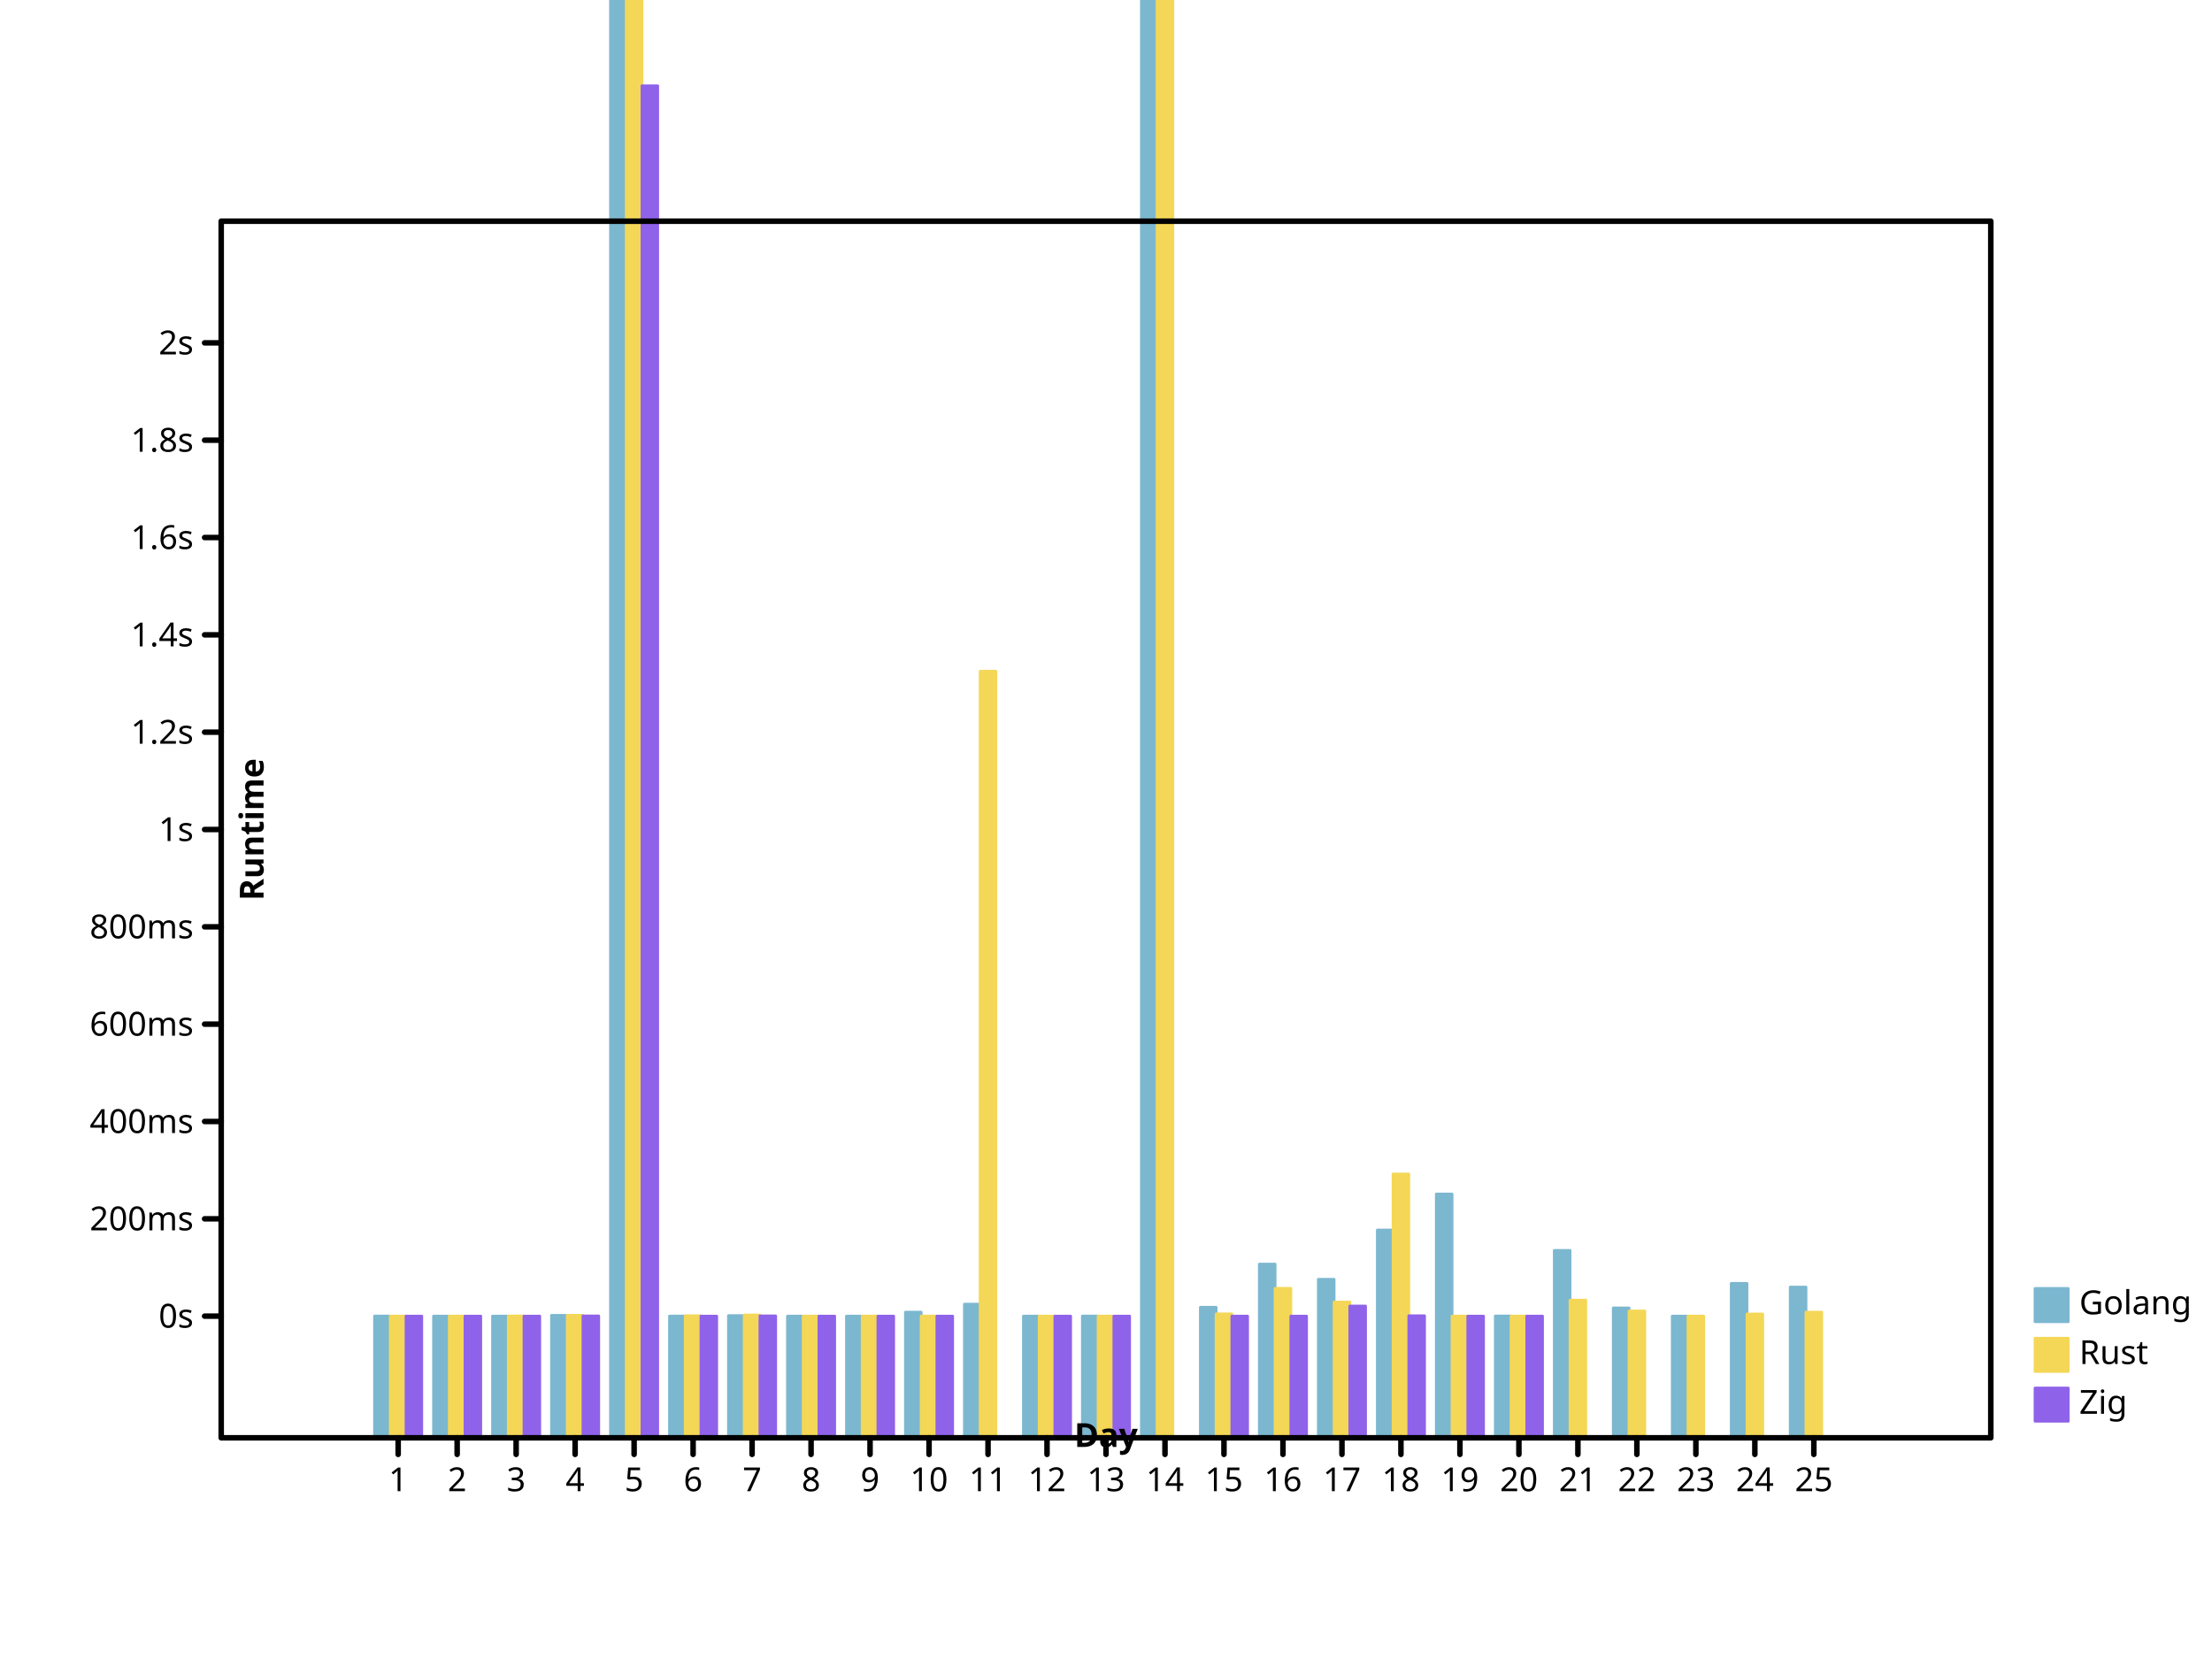
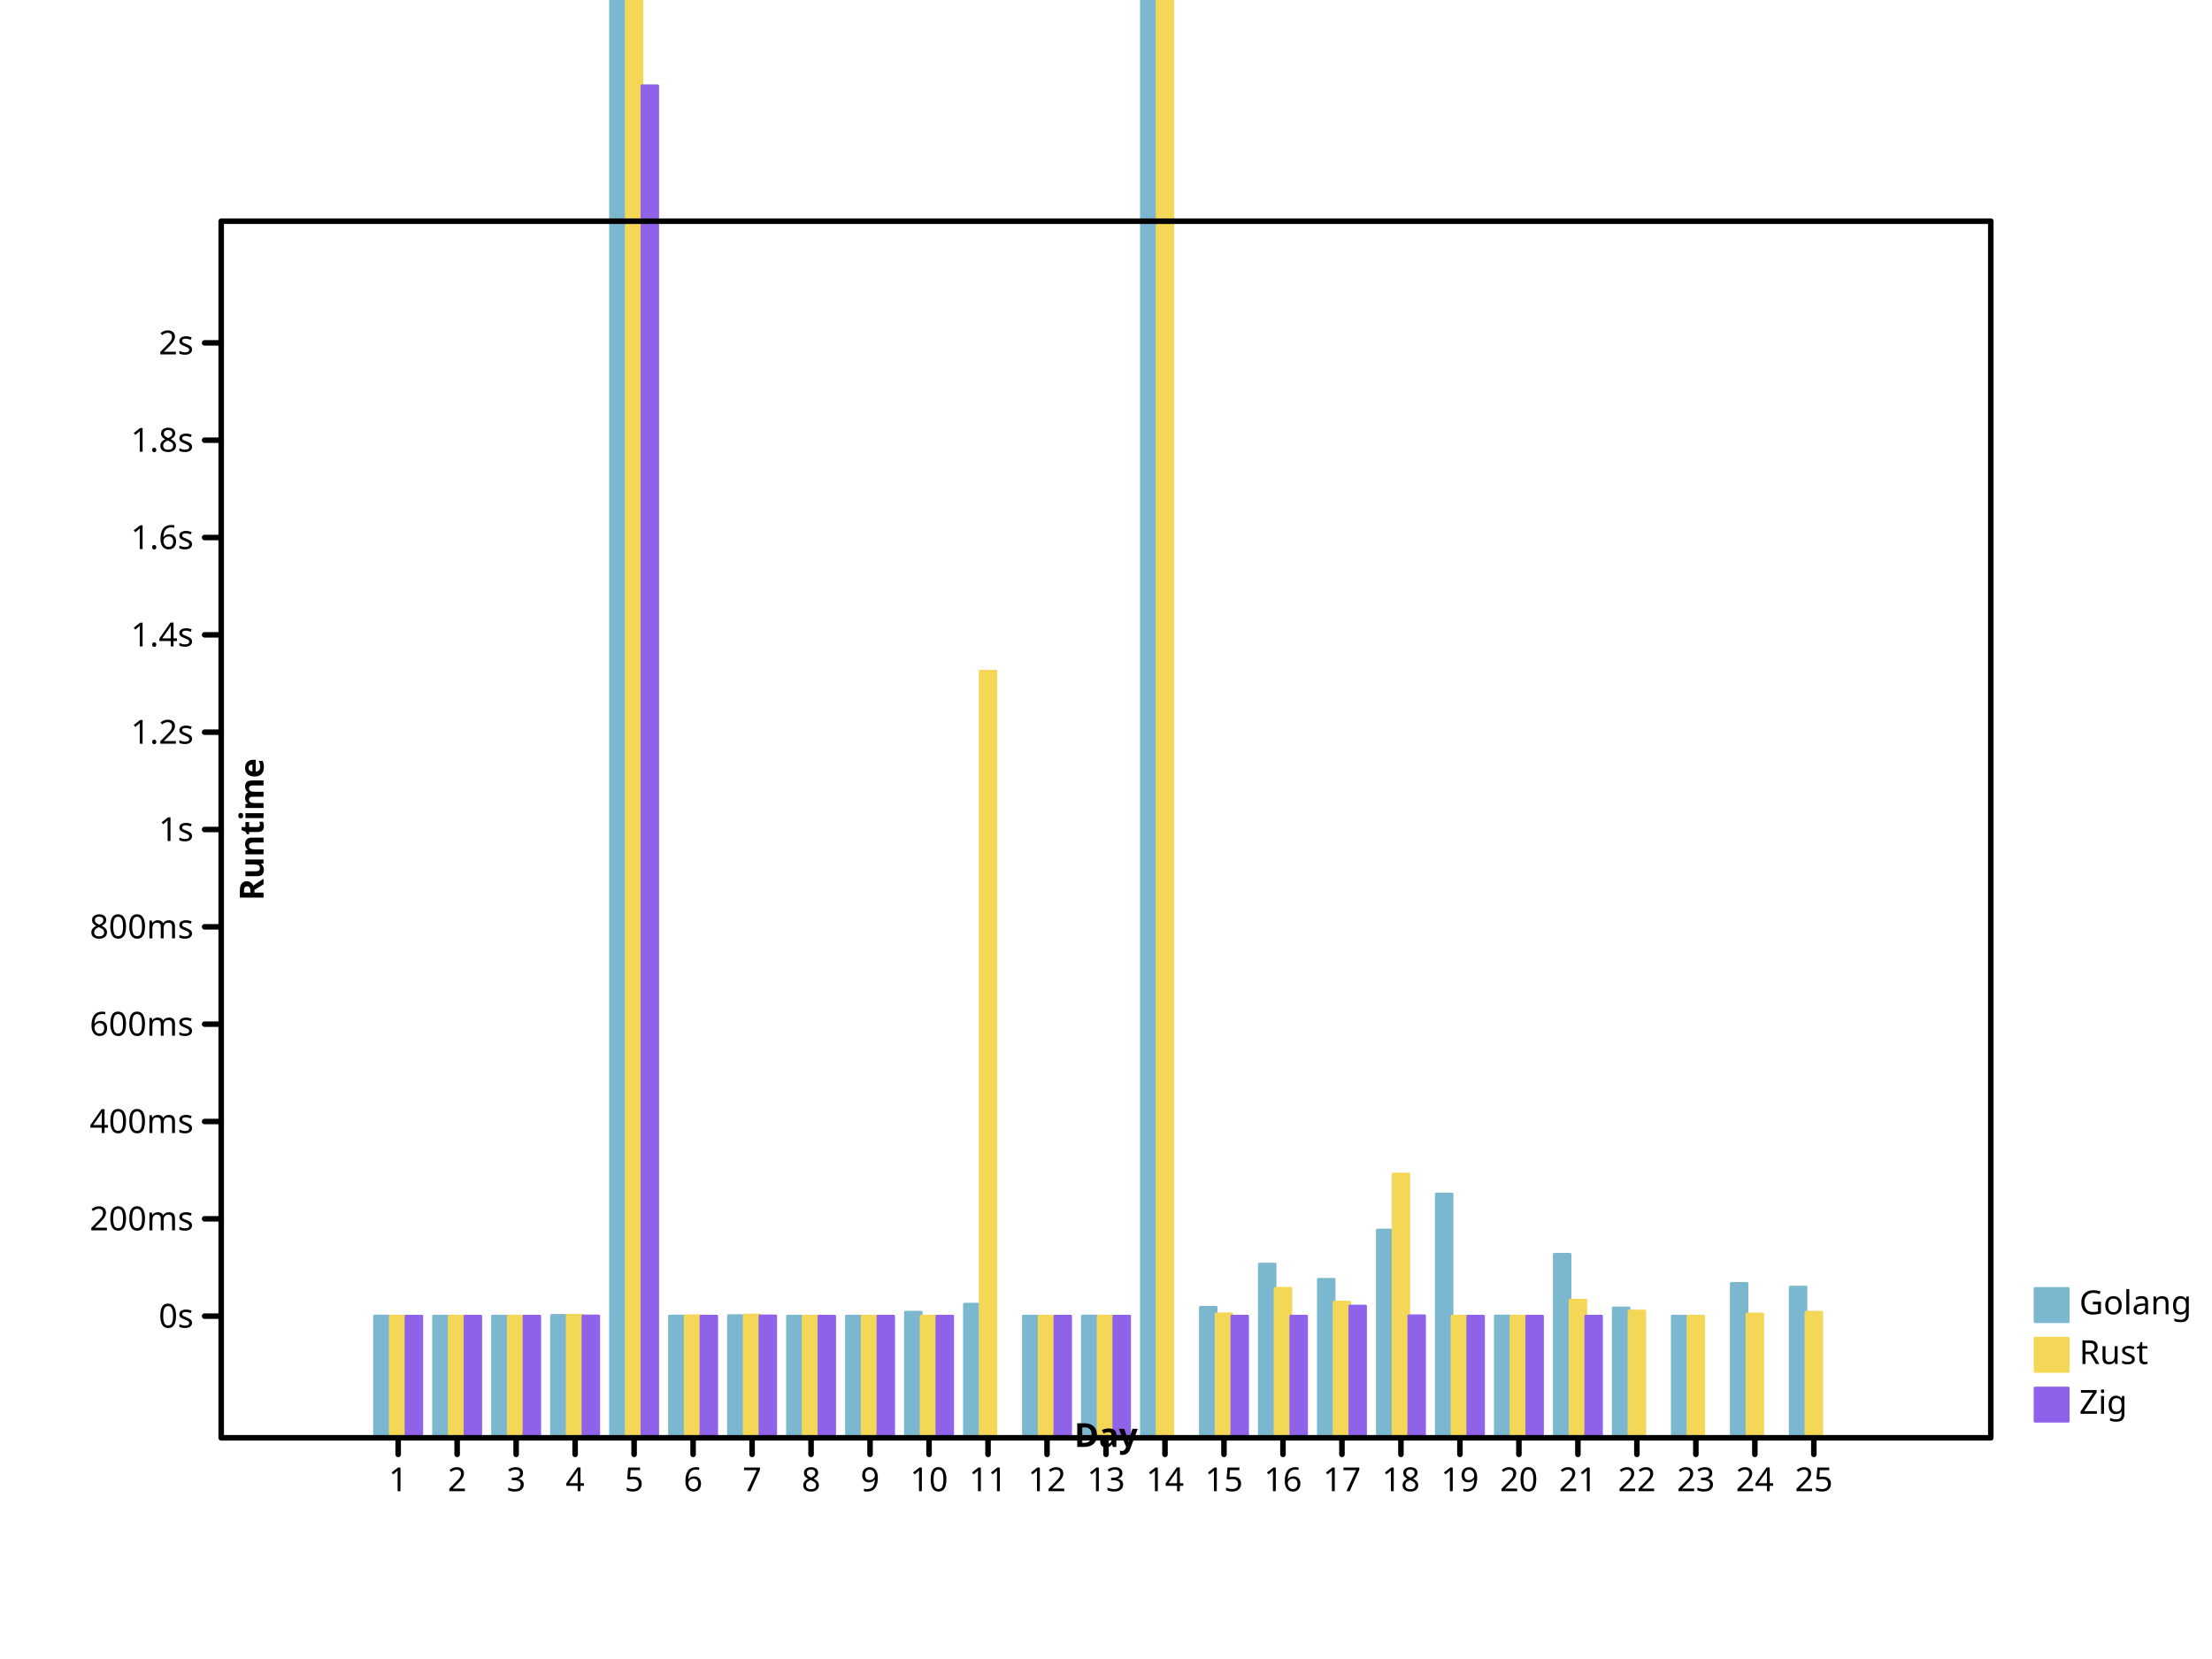
- <svg xmlns="http://www.w3.org/2000/svg" preserveAspectRatio="xMidYMid meet" width="800" height="600" viewbox="0 0 800 600">
+ <svg xmlns="http://www.w3.org/2000/svg" width="800" height="600" viewbox="0 0 800 600" preserveAspectRatio="xMidYMid meet">
  <defs>
-     <marker viewBox="0 0 10 10 " refX="5" refY="5" markerUnits="userSpaceOnUse" markerWidth="2%" markerHeight="2%" id="circle">
-       <circle cx="5" cy="5" r="3" fill="none" stroke="black" />
+     <marker markerHeight="2%" id="circle" viewBox="0 0 10 10 " refX="5" refY="5" markerUnits="userSpaceOnUse" markerWidth="2%">
+       <circle r="3" fill="none" stroke="black" cx="5" cy="5" />
    </marker>
-     <marker markerUnits="userSpaceOnUse" markerWidth="2%" markerHeight="2%" id="filled-circle" viewBox="0 0 10 10 " refX="5" refY="5">
-       <circle cx="5" cy="5" r="3" fill="black" stroke="none" />
+     <marker refX="5" refY="5" markerUnits="userSpaceOnUse" markerWidth="2%" markerHeight="2%" id="filled-circle" viewBox="0 0 10 10 ">
+       <circle stroke="none" cx="5" cy="5" r="3" fill="black" />
    </marker>
-     <marker markerHeight="2%" id="square" viewBox="0 0 10 10 " refX="5" refY="5" markerUnits="userSpaceOnUse" markerWidth="2%">
+     <marker refY="5" markerUnits="userSpaceOnUse" markerWidth="2%" markerHeight="2%" id="square" viewBox="0 0 10 10 " refX="5">
      <rect width="6" height="6" fill="none" stroke="black" x="2" y="2" />
    </marker>
-     <marker markerUnits="userSpaceOnUse" markerWidth="2%" markerHeight="2%" id="filled-square" viewBox="0 0 10 10 " refX="5" refY="5">
-       <rect x="2" y="2" width="6" height="6" fill="black" stroke="none" />
+     <marker refY="5" markerUnits="userSpaceOnUse" markerWidth="2%" markerHeight="2%" id="filled-square" viewBox="0 0 10 10 " refX="5">
+       <rect y="2" width="6" height="6" fill="black" stroke="none" x="2" />
    </marker>
  </defs>
-   <g stroke-linecap="round" stroke-linejoin="round" transform="translate(80 520 )scale(1 -1 )" fill="hsl(198, 47%, 65%)" stroke="hsl(198, 47%, 65%)" stroke-width="1px">
-     <rect height="4.402957e+01" vector-effect="non-scaling-stroke" x="5.546667e+01" y="0" width="5.688889e+00" />
-     <rect width="5.688889e+00" height="4.400140e+01" vector-effect="non-scaling-stroke" x="7.680000e+01" y="0" />
-     <rect y="0" width="5.688889e+00" height="4.401096e+01" vector-effect="non-scaling-stroke" x="9.813333e+01" />
-     <rect vector-effect="non-scaling-stroke" x="1.194667e+02" y="0" width="5.688889e+00" height="4.428485e+01" />
-     <rect height="7.133341e+02" vector-effect="non-scaling-stroke" x="1.408000e+02" y="0" width="5.688889e+00" />
-     <rect vector-effect="non-scaling-stroke" x="1.621333e+02" y="0" width="5.688889e+00" height="4.402000e+01" />
-     <rect width="5.688889e+00" height="4.419334e+01" vector-effect="non-scaling-stroke" x="1.834667e+02" y="0" />
-     <rect width="5.688889e+00" height="4.400065e+01" vector-effect="non-scaling-stroke" x="2.048000e+02" y="0" />
-     <rect vector-effect="non-scaling-stroke" x="2.261333e+02" y="0" width="5.688889e+00" height="4.400138e+01" />
-     <rect width="5.688889e+00" height="4.542853e+01" vector-effect="non-scaling-stroke" x="2.474667e+02" y="0" />
+   <g stroke-linejoin="round" transform="translate(80 520 )scale(1 -1 )" fill="hsl(198, 47%, 65%)" stroke="hsl(198, 47%, 65%)" stroke-width="1px" stroke-linecap="round">
+     <rect y="0" width="5.688889e+00" height="4.402957e+01" vector-effect="non-scaling-stroke" x="5.546667e+01" />
+     <rect height="4.400140e+01" vector-effect="non-scaling-stroke" x="7.680000e+01" y="0" width="5.688889e+00" />
+     <rect width="5.688889e+00" height="4.401096e+01" vector-effect="non-scaling-stroke" x="9.813333e+01" y="0" />
+     <rect height="4.428485e+01" vector-effect="non-scaling-stroke" x="1.194667e+02" y="0" width="5.688889e+00" />
+     <rect width="5.688889e+00" height="7.133341e+02" vector-effect="non-scaling-stroke" x="1.408000e+02" y="0" />
+     <rect y="0" width="5.688889e+00" height="4.402000e+01" vector-effect="non-scaling-stroke" x="1.621333e+02" />
+     <rect vector-effect="non-scaling-stroke" x="1.834667e+02" y="0" width="5.688889e+00" height="4.419334e+01" />
+     <rect vector-effect="non-scaling-stroke" x="2.048000e+02" y="0" width="5.688889e+00" height="4.400065e+01" />
+     <rect y="0" width="5.688889e+00" height="4.400138e+01" vector-effect="non-scaling-stroke" x="2.261333e+02" />
+     <rect x="2.474667e+02" y="0" width="5.688889e+00" height="4.542853e+01" vector-effect="non-scaling-stroke" />
    <rect vector-effect="non-scaling-stroke" x="2.688000e+02" y="0" width="5.688889e+00" height="4.833755e+01" />
-     <rect vector-effect="non-scaling-stroke" x="2.901333e+02" y="0" width="5.688889e+00" height="4.400083e+01" />
-     <rect x="3.114667e+02" y="0" width="5.688889e+00" height="4.402367e+01" vector-effect="non-scaling-stroke" />
+     <rect y="0" width="5.688889e+00" height="4.400083e+01" vector-effect="non-scaling-stroke" x="2.901333e+02" />
+     <rect height="4.402367e+01" vector-effect="non-scaling-stroke" x="3.114667e+02" y="0" width="5.688889e+00" />
    <rect vector-effect="non-scaling-stroke" x="3.328000e+02" y="0" width="5.688889e+00" height="1.657137e+03" />
-     <rect vector-effect="non-scaling-stroke" x="3.541333e+02" y="0" width="5.688889e+00" height="4.720032e+01" />
+     <rect x="3.541333e+02" y="0" width="5.688889e+00" height="4.720032e+01" vector-effect="non-scaling-stroke" />
    <rect vector-effect="non-scaling-stroke" x="3.754667e+02" y="0" width="5.688889e+00" height="6.281465e+01" />
-     <rect height="5.731565e+01" vector-effect="non-scaling-stroke" x="3.968000e+02" y="0" width="5.688889e+00" />
+     <rect x="3.968000e+02" y="0" width="5.688889e+00" height="5.731565e+01" vector-effect="non-scaling-stroke" />
    <rect x="4.181333e+02" y="0" width="5.688889e+00" height="7.514564e+01" vector-effect="non-scaling-stroke" />
-     <rect y="0" width="5.688889e+00" height="8.816171e+01" vector-effect="non-scaling-stroke" x="4.394667e+02" />
-     <rect vector-effect="non-scaling-stroke" x="4.608000e+02" y="0" width="5.688889e+00" height="4.404857e+01" />
-     <rect vector-effect="non-scaling-stroke" x="4.821333e+02" y="0" width="5.688889e+00" height="6.777525e+01" />
+     <rect x="4.394667e+02" y="0" width="5.688889e+00" height="8.816171e+01" vector-effect="non-scaling-stroke" />
+     <rect x="4.608000e+02" y="0" width="5.688889e+00" height="4.404857e+01" vector-effect="non-scaling-stroke" />
+     <rect vector-effect="non-scaling-stroke" x="4.821333e+02" y="0" width="5.688889e+00" height="6.637401e+01" />
    <rect vector-effect="non-scaling-stroke" x="5.034667e+02" y="0" width="5.688889e+00" height="4.696701e+01" />
    <rect width="5.688889e+00" height="4.400226e+01" vector-effect="non-scaling-stroke" x="5.248000e+02" y="0" />
-     <rect y="0" width="5.688889e+00" height="5.583318e+01" vector-effect="non-scaling-stroke" x="5.461333e+02" />
-     <rect vector-effect="non-scaling-stroke" x="5.674667e+02" y="0" width="5.688889e+00" height="5.449669e+01" />
+     <rect width="5.688889e+00" height="5.583318e+01" vector-effect="non-scaling-stroke" x="5.461333e+02" y="0" />
+     <rect y="0" width="5.688889e+00" height="5.449669e+01" vector-effect="non-scaling-stroke" x="5.674667e+02" />
  </g>
-   <g stroke="hsl(49, 88%, 65%)" stroke-width="1px" stroke-linecap="round" stroke-linejoin="round" transform="translate(80 520 )scale(1 -1 )" fill="hsl(49, 88%, 65%)">
-     <rect y="0" width="5.688889e+00" height="4.400707e+01" vector-effect="non-scaling-stroke" x="6.115556e+01" />
-     <rect width="5.688889e+00" height="4.401265e+01" vector-effect="non-scaling-stroke" x="8.248889e+01" y="0" />
-     <rect width="5.688889e+00" height="4.403497e+01" vector-effect="non-scaling-stroke" x="1.038222e+02" y="0" />
-     <rect y="0" width="5.688889e+00" height="4.429498e+01" vector-effect="non-scaling-stroke" x="1.251556e+02" />
-     <rect width="5.688889e+00" height="1.168683e+03" vector-effect="non-scaling-stroke" x="1.464889e+02" y="0" />
-     <rect y="0" width="5.688889e+00" height="4.413021e+01" vector-effect="non-scaling-stroke" x="1.678222e+02" />
-     <rect vector-effect="non-scaling-stroke" x="1.891556e+02" y="0" width="5.688889e+00" height="4.439883e+01" />
-     <rect height="4.400174e+01" vector-effect="non-scaling-stroke" x="2.104889e+02" y="0" width="5.688889e+00" />
-     <rect vector-effect="non-scaling-stroke" x="2.318222e+02" y="0" width="5.688889e+00" height="4.402506e+01" />
-     <rect height="4.402301e+01" vector-effect="non-scaling-stroke" x="2.531556e+02" y="0" width="5.688889e+00" />
-     <rect vector-effect="non-scaling-stroke" x="2.744889e+02" y="0" width="5.688889e+00" height="2.772293e+02" />
-     <rect height="4.400036e+01" vector-effect="non-scaling-stroke" x="2.958222e+02" y="0" width="5.688889e+00" />
-     <rect width="5.688889e+00" height="4.401793e+01" vector-effect="non-scaling-stroke" x="3.171556e+02" y="0" />
-     <rect y="0" width="5.688889e+00" height="1.050237e+03" vector-effect="non-scaling-stroke" x="3.384889e+02" />
+   <g transform="translate(80 520 )scale(1 -1 )" fill="hsl(49, 88%, 65%)" stroke="hsl(49, 88%, 65%)" stroke-width="1px" stroke-linecap="round" stroke-linejoin="round">
+     <rect height="4.400707e+01" vector-effect="non-scaling-stroke" x="6.115556e+01" y="0" width="5.688889e+00" />
+     <rect vector-effect="non-scaling-stroke" x="8.248889e+01" y="0" width="5.688889e+00" height="4.401265e+01" />
+     <rect y="0" width="5.688889e+00" height="4.403497e+01" vector-effect="non-scaling-stroke" x="1.038222e+02" />
+     <rect height="4.429498e+01" vector-effect="non-scaling-stroke" x="1.251556e+02" y="0" width="5.688889e+00" />
+     <rect x="1.464889e+02" y="0" width="5.688889e+00" height="1.168683e+03" vector-effect="non-scaling-stroke" />
+     <rect height="4.413021e+01" vector-effect="non-scaling-stroke" x="1.678222e+02" y="0" width="5.688889e+00" />
+     <rect height="4.439883e+01" vector-effect="non-scaling-stroke" x="1.891556e+02" y="0" width="5.688889e+00" />
+     <rect vector-effect="non-scaling-stroke" x="2.104889e+02" y="0" width="5.688889e+00" height="4.400174e+01" />
+     <rect x="2.318222e+02" y="0" width="5.688889e+00" height="4.402506e+01" vector-effect="non-scaling-stroke" />
+     <rect vector-effect="non-scaling-stroke" x="2.531556e+02" y="0" width="5.688889e+00" height="4.402301e+01" />
+     <rect width="5.688889e+00" height="2.772293e+02" vector-effect="non-scaling-stroke" x="2.744889e+02" y="0" />
+     <rect vector-effect="non-scaling-stroke" x="2.958222e+02" y="0" width="5.688889e+00" height="4.400036e+01" />
+     <rect y="0" width="5.688889e+00" height="4.401793e+01" vector-effect="non-scaling-stroke" x="3.171556e+02" />
+     <rect width="5.688889e+00" height="1.050237e+03" vector-effect="non-scaling-stroke" x="3.384889e+02" y="0" />
    <rect height="4.481310e+01" vector-effect="non-scaling-stroke" x="3.598222e+02" y="0" width="5.688889e+00" />
    <rect vector-effect="non-scaling-stroke" x="3.811556e+02" y="0" width="5.688889e+00" height="5.404956e+01" />
-     <rect width="5.688889e+00" height="4.907837e+01" vector-effect="non-scaling-stroke" x="4.024889e+02" y="0" />
-     <rect height="9.539654e+01" vector-effect="non-scaling-stroke" x="4.238222e+02" y="0" width="5.688889e+00" />
-     <rect width="5.688889e+00" height="4.400001e+01" vector-effect="non-scaling-stroke" x="4.451556e+02" y="0" />
-     <rect height="4.401479e+01" vector-effect="non-scaling-stroke" x="4.664889e+02" y="0" width="5.688889e+00" />
+     <rect y="0" width="5.688889e+00" height="4.907837e+01" vector-effect="non-scaling-stroke" x="4.024889e+02" />
+     <rect width="5.688889e+00" height="9.539654e+01" vector-effect="non-scaling-stroke" x="4.238222e+02" y="0" />
+     <rect x="4.451556e+02" y="0" width="5.688889e+00" height="4.400001e+01" vector-effect="non-scaling-stroke" />
+     <rect x="4.664889e+02" y="0" width="5.688889e+00" height="4.401479e+01" vector-effect="non-scaling-stroke" />
    <rect vector-effect="non-scaling-stroke" x="4.878222e+02" y="0" width="5.688889e+00" height="4.977735e+01" />
-     <rect vector-effect="non-scaling-stroke" x="5.091556e+02" y="0" width="5.688889e+00" height="4.586154e+01" />
-     <rect y="0" width="5.688889e+00" height="4.400077e+01" vector-effect="non-scaling-stroke" x="5.304889e+02" />
-     <rect y="0" width="5.688889e+00" height="4.476924e+01" vector-effect="non-scaling-stroke" x="5.518222e+02" />
-     <rect y="0" width="5.688889e+00" height="4.544087e+01" vector-effect="non-scaling-stroke" x="5.731556e+02" />
+     <rect y="0" width="5.688889e+00" height="4.586154e+01" vector-effect="non-scaling-stroke" x="5.091556e+02" />
+     <rect width="5.688889e+00" height="4.400077e+01" vector-effect="non-scaling-stroke" x="5.304889e+02" y="0" />
+     <rect vector-effect="non-scaling-stroke" x="5.518222e+02" y="0" width="5.688889e+00" height="4.476924e+01" />
+     <rect height="4.544087e+01" vector-effect="non-scaling-stroke" x="5.731556e+02" y="0" width="5.688889e+00" />
  </g>
-   <g fill="hsl(260, 76%, 65%)" stroke="hsl(260, 76%, 65%)" stroke-width="1px" stroke-linecap="round" stroke-linejoin="round" transform="translate(80 520 )scale(1 -1 )">
-     <rect x="6.684444e+01" y="0" width="5.688889e+00" height="4.400408e+01" vector-effect="non-scaling-stroke" />
+   <g stroke-width="1px" stroke-linecap="round" stroke-linejoin="round" transform="translate(80 520 )scale(1 -1 )" fill="hsl(260, 76%, 65%)" stroke="hsl(260, 76%, 65%)">
+     <rect height="4.400408e+01" vector-effect="non-scaling-stroke" x="6.684444e+01" y="0" width="5.688889e+00" />
    <rect vector-effect="non-scaling-stroke" x="8.817778e+01" y="0" width="5.688889e+00" height="4.400168e+01" />
-     <rect x="1.095111e+02" y="0" width="5.688889e+00" height="4.400320e+01" vector-effect="non-scaling-stroke" />
-     <rect height="4.407313e+01" vector-effect="non-scaling-stroke" x="1.308444e+02" y="0" width="5.688889e+00" />
-     <rect vector-effect="non-scaling-stroke" x="1.521778e+02" y="0" width="5.688889e+00" height="4.889644e+02" />
-     <rect height="4.400070e+01" vector-effect="non-scaling-stroke" x="1.735111e+02" y="0" width="5.688889e+00" />
-     <rect height="4.409534e+01" vector-effect="non-scaling-stroke" x="1.948444e+02" y="0" width="5.688889e+00" />
-     <rect height="4.400058e+01" vector-effect="non-scaling-stroke" x="2.161778e+02" y="0" width="5.688889e+00" />
-     <rect y="0" width="5.688889e+00" height="4.400107e+01" vector-effect="non-scaling-stroke" x="2.375111e+02" />
-     <rect x="2.588444e+02" y="0" width="5.688889e+00" height="4.400138e+01" vector-effect="non-scaling-stroke" />
-     <rect x="3.015111e+02" y="0" width="5.688889e+00" height="4.400001e+01" vector-effect="non-scaling-stroke" />
-     <rect height="4.400161e+01" vector-effect="non-scaling-stroke" x="3.228444e+02" y="0" width="5.688889e+00" />
-     <rect height="4.400004e+01" vector-effect="non-scaling-stroke" x="3.655111e+02" y="0" width="5.688889e+00" />
-     <rect width="5.688889e+00" height="4.400002e+01" vector-effect="non-scaling-stroke" x="3.868444e+02" y="0" />
+     <rect vector-effect="non-scaling-stroke" x="1.095111e+02" y="0" width="5.688889e+00" height="4.400320e+01" />
+     <rect width="5.688889e+00" height="4.407313e+01" vector-effect="non-scaling-stroke" x="1.308444e+02" y="0" />
+     <rect height="4.889644e+02" vector-effect="non-scaling-stroke" x="1.521778e+02" y="0" width="5.688889e+00" />
+     <rect vector-effect="non-scaling-stroke" x="1.735111e+02" y="0" width="5.688889e+00" height="4.400070e+01" />
+     <rect vector-effect="non-scaling-stroke" x="1.948444e+02" y="0" width="5.688889e+00" height="4.409534e+01" />
+     <rect x="2.161778e+02" y="0" width="5.688889e+00" height="4.400058e+01" vector-effect="non-scaling-stroke" />
+     <rect vector-effect="non-scaling-stroke" x="2.375111e+02" y="0" width="5.688889e+00" height="4.400107e+01" />
+     <rect vector-effect="non-scaling-stroke" x="2.588444e+02" y="0" width="5.688889e+00" height="4.400138e+01" />
+     <rect vector-effect="non-scaling-stroke" x="3.015111e+02" y="0" width="5.688889e+00" height="4.400001e+01" />
+     <rect y="0" width="5.688889e+00" height="4.400161e+01" vector-effect="non-scaling-stroke" x="3.228444e+02" />
+     <rect y="0" width="5.688889e+00" height="4.400004e+01" vector-effect="non-scaling-stroke" x="3.655111e+02" />
+     <rect y="0" width="5.688889e+00" height="4.400002e+01" vector-effect="non-scaling-stroke" x="3.868444e+02" />
    <rect vector-effect="non-scaling-stroke" x="4.081778e+02" y="0" width="5.688889e+00" height="4.764725e+01" />
    <rect vector-effect="non-scaling-stroke" x="4.295111e+02" y="0" width="5.688889e+00" height="4.412881e+01" />
    <rect vector-effect="non-scaling-stroke" x="4.508444e+02" y="0" width="5.688889e+00" height="4.400000e+01" />
-     <rect vector-effect="non-scaling-stroke" x="4.721778e+02" y="0" width="5.688889e+00" height="4.400444e+01" />
+     <rect width="5.688889e+00" height="4.400444e+01" vector-effect="non-scaling-stroke" x="4.721778e+02" y="0" />
+     <rect vector-effect="non-scaling-stroke" x="4.935111e+02" y="0" width="5.688889e+00" height="4.400015e+01" />
  </g>
-   <g fill="hsl(198, 47%, 65%)" stroke-linejoin="round" font-family="sans-serif" stroke="hsl(198, 47%, 65%)" stroke-width="1px" font-weight="normal" dominant-baseline="hanging" font-size="12px" text-anchor="start" stroke-linecap="round" font-style="normal">
+   <g font-style="normal" text-anchor="start" stroke-width="1px" font-family="sans-serif" font-weight="normal" stroke-linejoin="round" stroke-linecap="round" font-size="12px" dominant-baseline="hanging" fill="hsl(198, 47%, 65%)" stroke="hsl(198, 47%, 65%)">
    <rect vector-effect="non-scaling-stroke" x="736" y="466" width="12" height="12" />
-     <g stroke="black" fill="black">
-       <text stroke="none" vector-effect="non-scaling-stroke" x="752" y="466" dominant-baseline="hanging">Golang</text>
+     <g fill="black" stroke="black">
+       <text x="752" y="466" dominant-baseline="hanging" stroke="none" vector-effect="non-scaling-stroke">Golang</text>
    </g>
-     <g font-size="12px" font-weight="normal" dominant-baseline="hanging" stroke="hsl(49, 88%, 65%)" stroke-width="1px" font-style="normal" fill="hsl(49, 88%, 65%)" font-family="sans-serif" stroke-linecap="round" text-anchor="start" stroke-linejoin="round">
-       <rect x="736" y="484" width="12" height="12" vector-effect="non-scaling-stroke" />
+     <g stroke-linecap="round" stroke-linejoin="round" font-size="12px" dominant-baseline="hanging" text-anchor="start" stroke="hsl(49, 88%, 65%)" stroke-width="1px" font-family="sans-serif" font-weight="normal" fill="hsl(49, 88%, 65%)" font-style="normal">
+       <rect width="12" height="12" vector-effect="non-scaling-stroke" x="736" y="484" />
      <g fill="black" stroke="black">
-         <text x="752" y="484" dominant-baseline="hanging" stroke="none" vector-effect="non-scaling-stroke">Rust</text>
+         <text dominant-baseline="hanging" stroke="none" vector-effect="non-scaling-stroke" x="752" y="484">Rust</text>
      </g>
-       <g font-weight="normal" dominant-baseline="hanging" font-style="normal" fill="hsl(260, 76%, 65%)" stroke-linecap="round" text-anchor="start" stroke-linejoin="round" font-family="sans-serif" font-size="12px" stroke="hsl(260, 76%, 65%)" stroke-width="1px">
-         <rect width="12" height="12" vector-effect="non-scaling-stroke" x="736" y="502" />
-         <g stroke="black" fill="black">
+       <g font-size="12px" stroke-linecap="round" text-anchor="start" stroke-width="1px" font-style="normal" font-family="sans-serif" font-weight="normal" dominant-baseline="hanging" fill="hsl(260, 76%, 65%)" stroke="hsl(260, 76%, 65%)" stroke-linejoin="round">
+         <rect height="12" vector-effect="non-scaling-stroke" x="736" y="502" width="12" />
+         <g fill="black" stroke="black">
          <text stroke="none" vector-effect="non-scaling-stroke" x="752" y="502" dominant-baseline="hanging">Zig</text>
-           <g font-size="12px" font-weight="normal" stroke-linejoin="round" stroke-width="2px" fill="none" text-anchor="start" font-style="normal" font-family="sans-serif" stroke-linecap="round" dominant-baseline="hanging">
-             <rect x="80" y="80" width="640" height="440" vector-effect="non-scaling-stroke" />
+           <g fill="none" stroke-linejoin="round" stroke-linecap="round" stroke-width="2px" font-family="sans-serif" font-weight="normal" font-style="normal" dominant-baseline="hanging" text-anchor="start" font-size="12px">
+             <rect y="80" width="640" height="440" vector-effect="non-scaling-stroke" x="80" />
          </g>
-           <g stroke="black" stroke-linecap="round" text-anchor="start" dominant-baseline="hanging" transform="translate(80 520 )scale(1 -1 )" stroke-width="2px" font-style="normal" fill="none" stroke-linejoin="round" font-family="sans-serif" font-size="12px" font-weight="normal">
-             <path d="M64,0 L64,-6 M8.533333e+01,0 L8.533333e+01,-6 M1.066667e+02,0 L1.066667e+02,-6 M128,0 L128,-6 M1.493333e+02,0 L1.493333e+02,-6 M1.706667e+02,0 L1.706667e+02,-6 M192,0 L192,-6 M2.133333e+02,0 L2.133333e+02,-6 M2.346667e+02,0 L2.346667e+02,-6 M256,0 L256,-6 M2.773333e+02,0 L2.773333e+02,-6 M2.986667e+02,0 L2.986667e+02,-6 M320,0 L320,-6 M3.413333e+02,0 L3.413333e+02,-6 M3.626667e+02,0 L3.626667e+02,-6 M384,0 L384,-6 M4.053333e+02,0 L4.053333e+02,-6 M4.266667e+02,0 L4.266667e+02,-6 M448,0 L448,-6 M4.693333e+02,0 L4.693333e+02,-6 M4.906667e+02,0 L4.906667e+02,-6 M512,0 L512,-6 M5.333333e+02,0 L5.333333e+02,-6 M5.546667e+02,0 L5.546667e+02,-6 M576,0 L576,-6 " vector-effect="non-scaling-stroke" />
+           <g fill="none" stroke="black" font-family="sans-serif" text-anchor="start" transform="translate(80 520 )scale(1 -1 )" font-weight="normal" font-style="normal" stroke-linecap="round" stroke-linejoin="round" dominant-baseline="hanging" stroke-width="2px" font-size="12px">
+             <path vector-effect="non-scaling-stroke" d="M64,0 L64,-6 M8.533333e+01,0 L8.533333e+01,-6 M1.066667e+02,0 L1.066667e+02,-6 M128,0 L128,-6 M1.493333e+02,0 L1.493333e+02,-6 M1.706667e+02,0 L1.706667e+02,-6 M192,0 L192,-6 M2.133333e+02,0 L2.133333e+02,-6 M2.346667e+02,0 L2.346667e+02,-6 M256,0 L256,-6 M2.773333e+02,0 L2.773333e+02,-6 M2.986667e+02,0 L2.986667e+02,-6 M320,0 L320,-6 M3.413333e+02,0 L3.413333e+02,-6 M3.626667e+02,0 L3.626667e+02,-6 M384,0 L384,-6 M4.053333e+02,0 L4.053333e+02,-6 M4.266667e+02,0 L4.266667e+02,-6 M448,0 L448,-6 M4.693333e+02,0 L4.693333e+02,-6 M4.906667e+02,0 L4.906667e+02,-6 M512,0 L512,-6 M5.333333e+02,0 L5.333333e+02,-6 M5.546667e+02,0 L5.546667e+02,-6 M576,0 L576,-6 " />
          </g>
-           <g font-size="12px" font-weight="normal" font-style="normal" transform="translate(80 520 )scale(1 1 )" fill="black" stroke-linejoin="round" font-family="sans-serif" stroke="black" stroke-width="2px" stroke-linecap="round" text-anchor="middle" dominant-baseline="hanging">
-             <text dominant-baseline="hanging" stroke="none" vector-effect="non-scaling-stroke" x="64" y="10">1</text>
-             <text x="8.533333e+01" y="10" dominant-baseline="hanging" stroke="none" vector-effect="non-scaling-stroke">2</text>
-             <text y="10" dominant-baseline="hanging" stroke="none" vector-effect="non-scaling-stroke" x="1.066667e+02">3</text>
-             <text dominant-baseline="hanging" stroke="none" vector-effect="non-scaling-stroke" x="128" y="10">4</text>
-             <text y="10" dominant-baseline="hanging" stroke="none" vector-effect="non-scaling-stroke" x="1.493333e+02">5</text>
+           <g font-style="normal" font-family="sans-serif" font-size="12px" fill="black" stroke-linejoin="round" text-anchor="middle" transform="translate(80 520 )scale(1 1 )" stroke-width="2px" font-weight="normal" dominant-baseline="hanging" stroke="black" stroke-linecap="round">
+             <text stroke="none" vector-effect="non-scaling-stroke" x="64" y="10" dominant-baseline="hanging">1</text>
+             <text dominant-baseline="hanging" stroke="none" vector-effect="non-scaling-stroke" x="8.533333e+01" y="10">2</text>
+             <text dominant-baseline="hanging" stroke="none" vector-effect="non-scaling-stroke" x="1.066667e+02" y="10">3</text>
+             <text stroke="none" vector-effect="non-scaling-stroke" x="128" y="10" dominant-baseline="hanging">4</text>
+             <text stroke="none" vector-effect="non-scaling-stroke" x="1.493333e+02" y="10" dominant-baseline="hanging">5</text>
            <text stroke="none" vector-effect="non-scaling-stroke" x="1.706667e+02" y="10" dominant-baseline="hanging">6</text>
-             <text stroke="none" vector-effect="non-scaling-stroke" x="192" y="10" dominant-baseline="hanging">7</text>
-             <text x="2.133333e+02" y="10" dominant-baseline="hanging" stroke="none" vector-effect="non-scaling-stroke">8</text>
+             <text dominant-baseline="hanging" stroke="none" vector-effect="non-scaling-stroke" x="192" y="10">7</text>
+             <text y="10" dominant-baseline="hanging" stroke="none" vector-effect="non-scaling-stroke" x="2.133333e+02">8</text>
            <text stroke="none" vector-effect="non-scaling-stroke" x="2.346667e+02" y="10" dominant-baseline="hanging">9</text>
-             <text x="256" y="10" dominant-baseline="hanging" stroke="none" vector-effect="non-scaling-stroke">10</text>
+             <text vector-effect="non-scaling-stroke" x="256" y="10" dominant-baseline="hanging" stroke="none">10</text>
            <text x="2.773333e+02" y="10" dominant-baseline="hanging" stroke="none" vector-effect="non-scaling-stroke">11</text>
-             <text y="10" dominant-baseline="hanging" stroke="none" vector-effect="non-scaling-stroke" x="2.986667e+02">12</text>
+             <text dominant-baseline="hanging" stroke="none" vector-effect="non-scaling-stroke" x="2.986667e+02" y="10">12</text>
            <text dominant-baseline="hanging" stroke="none" vector-effect="non-scaling-stroke" x="320" y="10">13</text>
-             <text dominant-baseline="hanging" stroke="none" vector-effect="non-scaling-stroke" x="3.413333e+02" y="10">14</text>
-             <text stroke="none" vector-effect="non-scaling-stroke" x="3.626667e+02" y="10" dominant-baseline="hanging">15</text>
-             <text y="10" dominant-baseline="hanging" stroke="none" vector-effect="non-scaling-stroke" x="384">16</text>
-             <text x="4.053333e+02" y="10" dominant-baseline="hanging" stroke="none" vector-effect="non-scaling-stroke">17</text>
-             <text y="10" dominant-baseline="hanging" stroke="none" vector-effect="non-scaling-stroke" x="4.266667e+02">18</text>
-             <text stroke="none" vector-effect="non-scaling-stroke" x="448" y="10" dominant-baseline="hanging">19</text>
-             <text vector-effect="non-scaling-stroke" x="4.693333e+02" y="10" dominant-baseline="hanging" stroke="none">20</text>
+             <text stroke="none" vector-effect="non-scaling-stroke" x="3.413333e+02" y="10" dominant-baseline="hanging">14</text>
+             <text y="10" dominant-baseline="hanging" stroke="none" vector-effect="non-scaling-stroke" x="3.626667e+02">15</text>
+             <text stroke="none" vector-effect="non-scaling-stroke" x="384" y="10" dominant-baseline="hanging">16</text>
+             <text vector-effect="non-scaling-stroke" x="4.053333e+02" y="10" dominant-baseline="hanging" stroke="none">17</text>
+             <text vector-effect="non-scaling-stroke" x="4.266667e+02" y="10" dominant-baseline="hanging" stroke="none">18</text>
+             <text vector-effect="non-scaling-stroke" x="448" y="10" dominant-baseline="hanging" stroke="none">19</text>
+             <text y="10" dominant-baseline="hanging" stroke="none" vector-effect="non-scaling-stroke" x="4.693333e+02">20</text>
            <text vector-effect="non-scaling-stroke" x="4.906667e+02" y="10" dominant-baseline="hanging" stroke="none">21</text>
-             <text y="10" dominant-baseline="hanging" stroke="none" vector-effect="non-scaling-stroke" x="512">22</text>
-             <text x="5.333333e+02" y="10" dominant-baseline="hanging" stroke="none" vector-effect="non-scaling-stroke">23</text>
-             <text x="5.546667e+02" y="10" dominant-baseline="hanging" stroke="none" vector-effect="non-scaling-stroke">24</text>
+             <text x="512" y="10" dominant-baseline="hanging" stroke="none" vector-effect="non-scaling-stroke">22</text>
+             <text stroke="none" vector-effect="non-scaling-stroke" x="5.333333e+02" y="10" dominant-baseline="hanging">23</text>
+             <text vector-effect="non-scaling-stroke" x="5.546667e+02" y="10" dominant-baseline="hanging" stroke="none">24</text>
            <text vector-effect="non-scaling-stroke" x="576" y="10" dominant-baseline="hanging" stroke="none">25</text>
          </g>
-           <g stroke-linejoin="round" font-weight="bold" stroke="black" stroke-width="2px" text-anchor="middle" fill="black" font-size="12px" dominant-baseline="baseline" stroke-linecap="round" font-style="normal" transform="translate(80 520 )scale(1 1 )rotate(0 0 0 )" font-family="sans-serif">
-             <text x="320" y="-6" dominant-baseline="baseline" stroke="none" vector-effect="non-scaling-stroke">Day</text>
+           <g font-size="12px" font-weight="bold" stroke="black" stroke-linecap="round" transform="translate(80 520 )scale(1 1 )rotate(0 0 0 )" stroke-width="2px" font-family="sans-serif" stroke-linejoin="round" font-style="normal" text-anchor="middle" dominant-baseline="baseline" fill="black">
+             <text vector-effect="non-scaling-stroke" x="320" y="-6" dominant-baseline="baseline" stroke="none">Day</text>
          </g>
-           <g stroke-width="2px" stroke-linecap="round" font-weight="bold" stroke="black" font-style="normal" text-anchor="middle" dominant-baseline="baseline" transform="translate(80 520 )scale(1 -1 )" fill="black" stroke-linejoin="round" font-family="sans-serif" font-size="12px">
-             <path d="M0,44 L-6,44 M0,7.920000e+01 L-6,7.920000e+01 M0,1.144000e+02 L-6,1.144000e+02 M0,1.496000e+02 L-6,1.496000e+02 M0,1.848000e+02 L-6,1.848000e+02 M0,220 L-6,220 M0,2.552000e+02 L-6,2.552000e+02 M0,2.904000e+02 L-6,2.904000e+02 M0,3.256000e+02 L-6,3.256000e+02 M0,3.608000e+02 L-6,3.608000e+02 M0,396 L-6,396 " vector-effect="non-scaling-stroke" />
+           <g dominant-baseline="baseline" font-size="12px" font-weight="bold" text-anchor="middle" transform="translate(80 520 )scale(1 -1 )" fill="black" stroke="black" stroke-linecap="round" stroke-linejoin="round" stroke-width="2px" font-family="sans-serif" font-style="normal">
+             <path vector-effect="non-scaling-stroke" d="M0,44 L-6,44 M0,7.920000e+01 L-6,7.920000e+01 M0,1.144000e+02 L-6,1.144000e+02 M0,1.496000e+02 L-6,1.496000e+02 M0,1.848000e+02 L-6,1.848000e+02 M0,220 L-6,220 M0,2.552000e+02 L-6,2.552000e+02 M0,2.904000e+02 L-6,2.904000e+02 M0,3.256000e+02 L-6,3.256000e+02 M0,3.608000e+02 L-6,3.608000e+02 M0,396 L-6,396 " />
          </g>
-           <g stroke-linecap="round" fill="black" stroke-linejoin="round" font-family="sans-serif" font-size="12px" font-weight="normal" stroke="black" font-style="normal" text-anchor="end" dominant-baseline="middle" transform="translate(80 520 )scale(1 1 )" stroke-width="2px">
+           <g stroke-linecap="round" stroke-width="2px" dominant-baseline="middle" fill="black" stroke="black" stroke-linejoin="round" font-style="normal" text-anchor="end" transform="translate(80 520 )scale(1 1 )" font-family="sans-serif" font-size="12px" font-weight="normal">
            <text vector-effect="non-scaling-stroke" x="-10" y="-44" dominant-baseline="middle" stroke="none">0s</text>
-             <text stroke="none" vector-effect="non-scaling-stroke" x="-10" y="-7.920000e+01" dominant-baseline="middle">200ms</text>
-             <text y="-1.144000e+02" dominant-baseline="middle" stroke="none" vector-effect="non-scaling-stroke" x="-10">400ms</text>
-             <text x="-10" y="-1.496000e+02" dominant-baseline="middle" stroke="none" vector-effect="non-scaling-stroke">600ms</text>
-             <text stroke="none" vector-effect="non-scaling-stroke" x="-10" y="-1.848000e+02" dominant-baseline="middle">800ms</text>
-             <text x="-10" y="-220" dominant-baseline="middle" stroke="none" vector-effect="non-scaling-stroke">1s</text>
-             <text x="-10" y="-2.552000e+02" dominant-baseline="middle" stroke="none" vector-effect="non-scaling-stroke">1.2s</text>
-             <text x="-10" y="-2.904000e+02" dominant-baseline="middle" stroke="none" vector-effect="non-scaling-stroke">1.4s</text>
-             <text stroke="none" vector-effect="non-scaling-stroke" x="-10" y="-3.256000e+02" dominant-baseline="middle">1.6s</text>
-             <text dominant-baseline="middle" stroke="none" vector-effect="non-scaling-stroke" x="-10" y="-3.608000e+02">1.8s</text>
-             <text stroke="none" vector-effect="non-scaling-stroke" x="-10" y="-396" dominant-baseline="middle">2s</text>
+             <text vector-effect="non-scaling-stroke" x="-10" y="-7.920000e+01" dominant-baseline="middle" stroke="none">200ms</text>
+             <text vector-effect="non-scaling-stroke" x="-10" y="-1.144000e+02" dominant-baseline="middle" stroke="none">400ms</text>
+             <text vector-effect="non-scaling-stroke" x="-10" y="-1.496000e+02" dominant-baseline="middle" stroke="none">600ms</text>
+             <text vector-effect="non-scaling-stroke" x="-10" y="-1.848000e+02" dominant-baseline="middle" stroke="none">800ms</text>
+             <text dominant-baseline="middle" stroke="none" vector-effect="non-scaling-stroke" x="-10" y="-220">1s</text>
+             <text stroke="none" vector-effect="non-scaling-stroke" x="-10" y="-2.552000e+02" dominant-baseline="middle">1.2s</text>
+             <text vector-effect="non-scaling-stroke" x="-10" y="-2.904000e+02" dominant-baseline="middle" stroke="none">1.4s</text>
+             <text y="-3.256000e+02" dominant-baseline="middle" stroke="none" vector-effect="non-scaling-stroke" x="-10">1.6s</text>
+             <text stroke="none" vector-effect="non-scaling-stroke" x="-10" y="-3.608000e+02" dominant-baseline="middle">1.8s</text>
+             <text x="-10" y="-396" dominant-baseline="middle" stroke="none" vector-effect="non-scaling-stroke">2s</text>
          </g>
-           <g stroke-width="2px" font-weight="bold" dominant-baseline="hanging" fill="black" stroke-linecap="round" text-anchor="middle" stroke="black" transform="translate(80 520 )scale(1 1 )rotate(-90 0 0 )" stroke-linejoin="round" font-style="normal" font-family="sans-serif" font-size="12px">
-             <text stroke="none" vector-effect="non-scaling-stroke" x="220" y="6" dominant-baseline="hanging">Runtime</text>
+           <g font-weight="bold" stroke-width="2px" stroke-linecap="round" transform="translate(80 520 )scale(1 1 )rotate(-90 0 0 )" fill="black" text-anchor="middle" font-family="sans-serif" font-size="12px" dominant-baseline="hanging" stroke="black" stroke-linejoin="round" font-style="normal">
+             <text y="6" dominant-baseline="hanging" stroke="none" vector-effect="non-scaling-stroke" x="220">Runtime</text>
          </g>
        </g>
      </g>
    </g>
  </g>
</svg>
